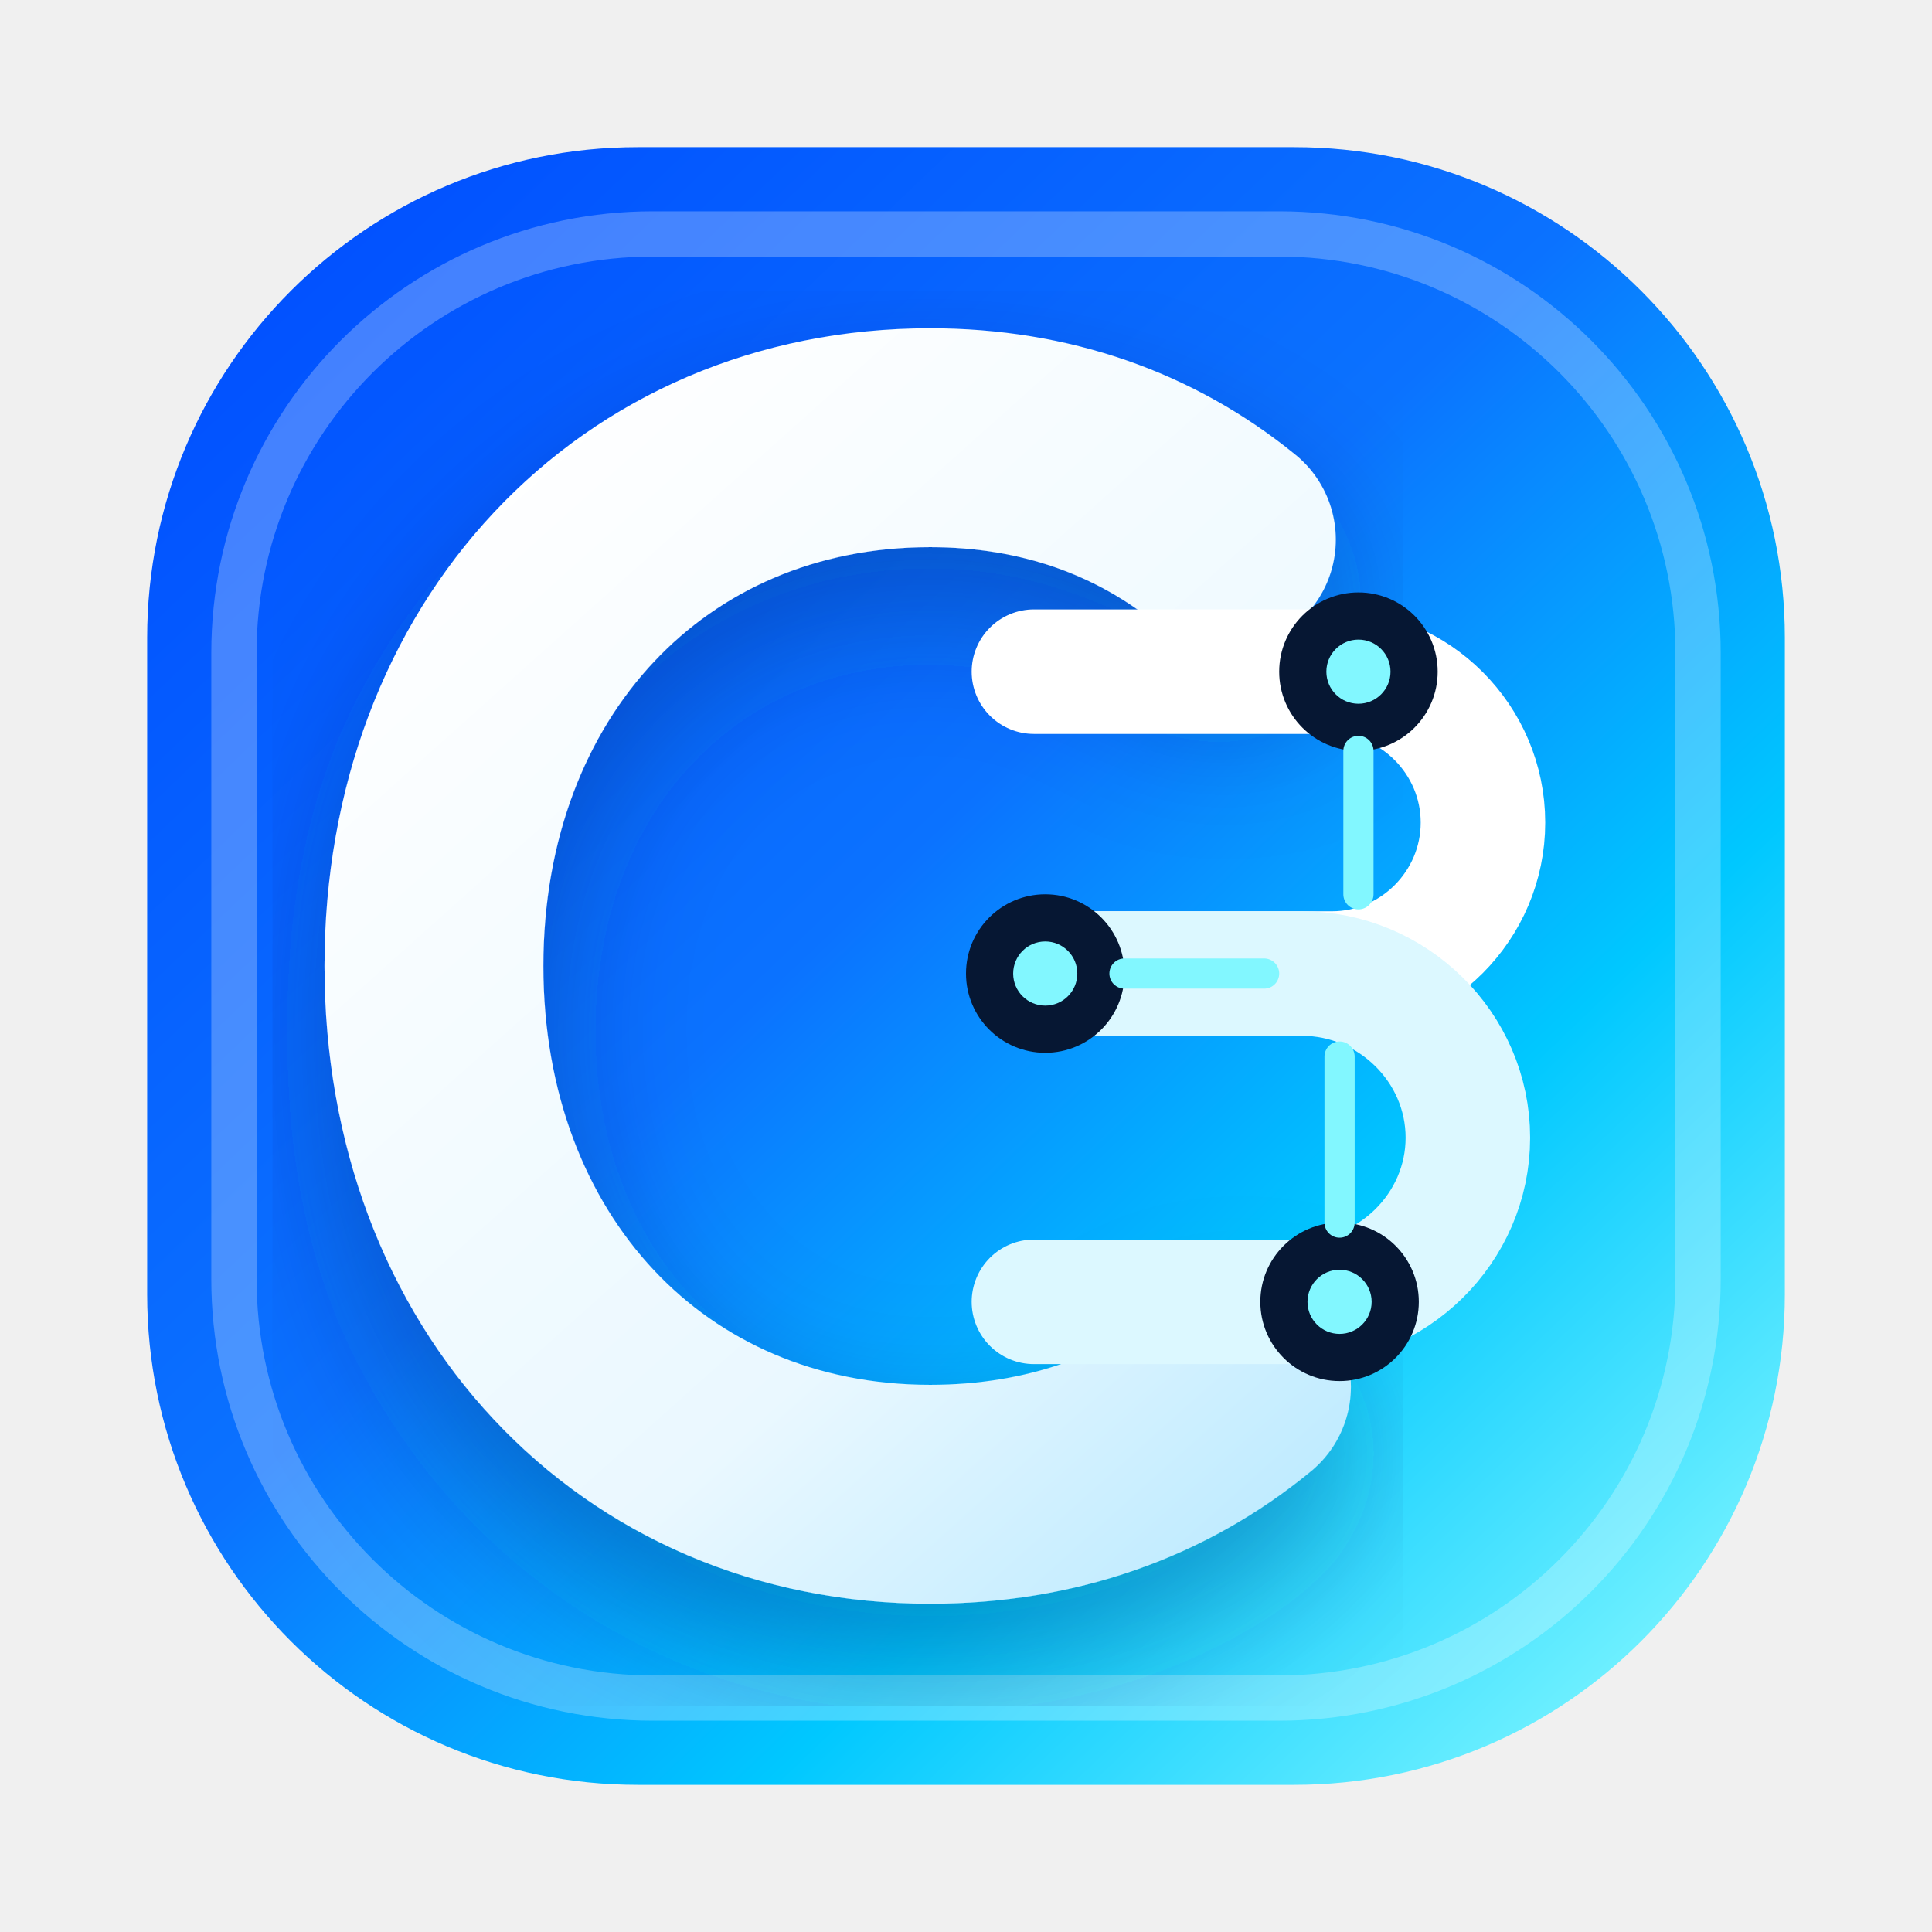
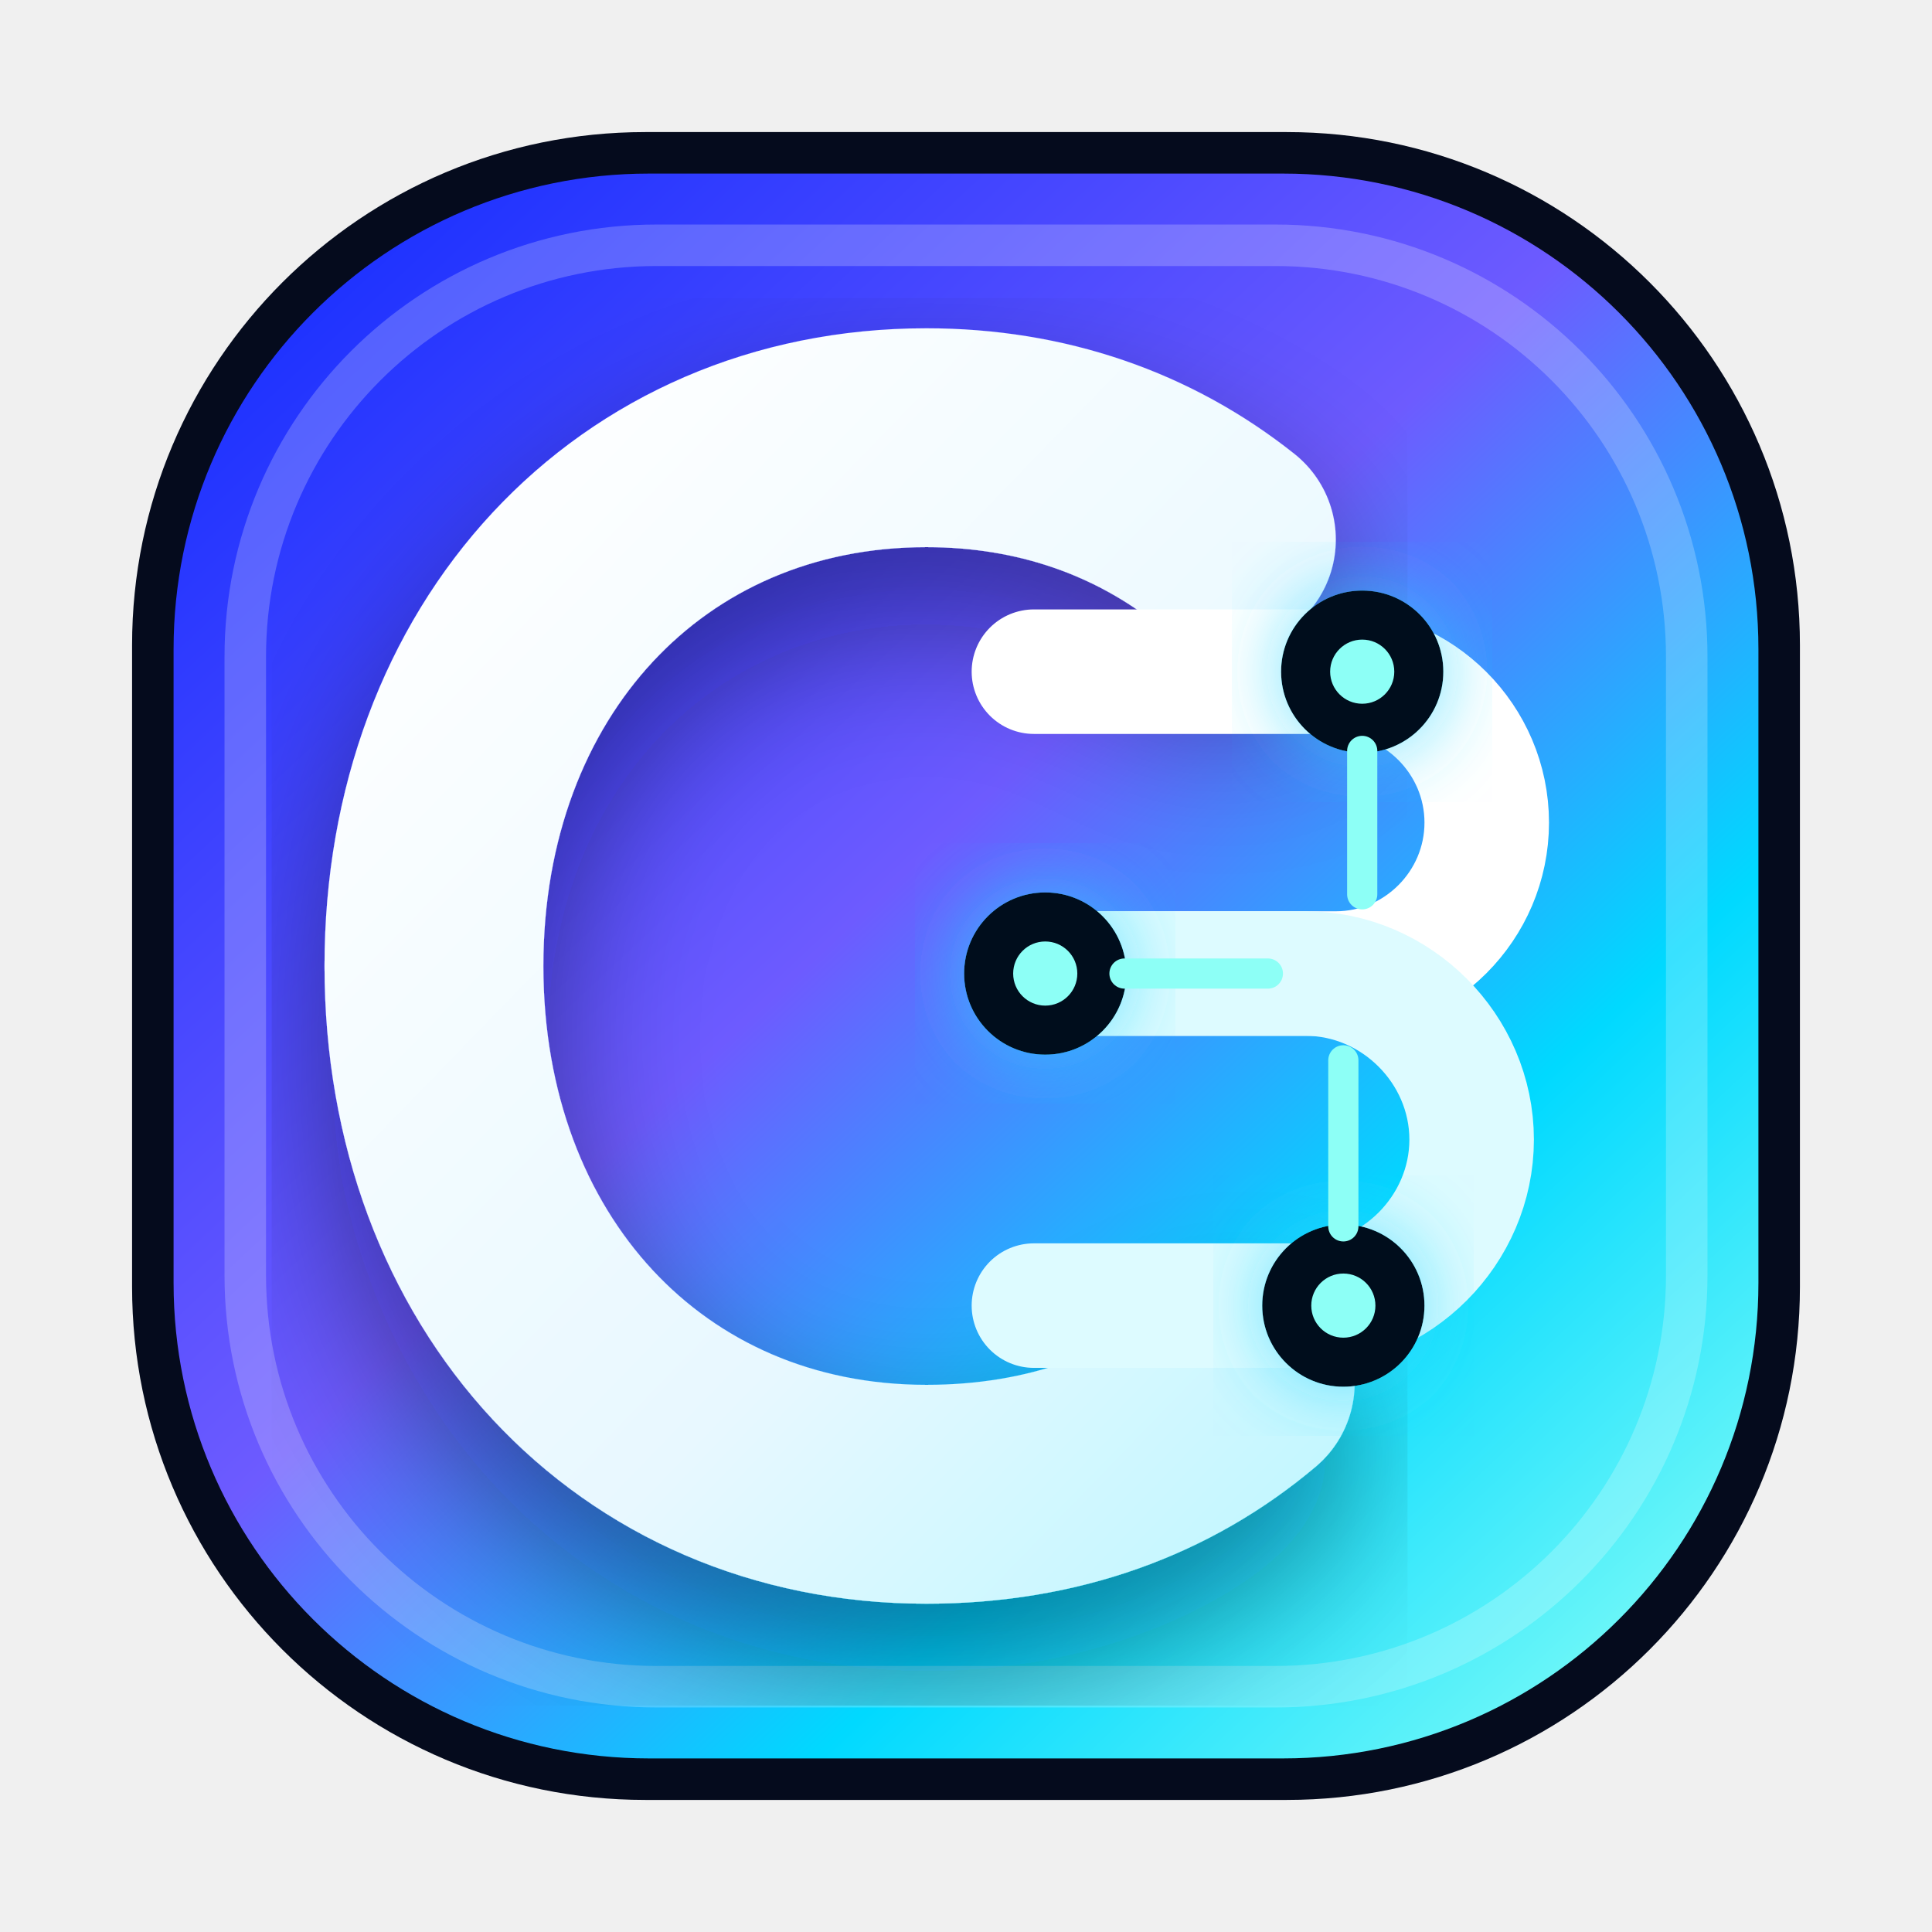
<svg xmlns="http://www.w3.org/2000/svg" width="1024" height="1024" viewBox="0 0 1024 1024" fill="none">
  <defs>
-     <linearGradient id="bg" x1="122" y1="92" x2="902" y2="912" gradientUnits="userSpaceOnUse">
-       <stop stop-color="#004DFF" />
-       <stop offset="0.45" stop-color="#0B72FF" />
-       <stop offset="0.72" stop-color="#00C8FF" />
-       <stop offset="1" stop-color="#82F7FF" />
+     <linearGradient id="bg" x1="120" y1="92" x2="904" y2="930" gradientUnits="userSpaceOnUse">
+       <stop stop-color="#102BFF" />
+       <stop offset="0.45" stop-color="#6D5BFF" />
+       <stop offset="0.72" stop-color="#00D9FF" />
+       <stop offset="1" stop-color="#8DFFF6" />
    </linearGradient>
-     <linearGradient id="white" x1="244" y1="246" x2="738" y2="798" gradientUnits="userSpaceOnUse">
+     <linearGradient id="core" x1="235" y1="232" x2="810" y2="790" gradientUnits="userSpaceOnUse">
      <stop stop-color="#FFFFFF" />
-       <stop offset="0.65" stop-color="#EAF8FF" />
-       <stop offset="1" stop-color="#B8E9FF" />
+       <stop offset="0.58" stop-color="#E8F8FF" />
+       <stop offset="1" stop-color="#B8F7FF" />
    </linearGradient>
+     <filter id="glow" x="-30%" y="-30%" width="160%" height="160%">
+       <feGaussianBlur stdDeviation="22" result="blur" />
+       <feColorMatrix in="blur" type="matrix" values="0 0 0 0 0.03 0 0 0 0 0.69 0 0 0 0 1 0 0 0 0.7 0" />
+       <feBlend in="SourceGraphic" />
+     </filter>
    <filter id="drop" x="-20%" y="-20%" width="140%" height="140%">
-       <feDropShadow dx="0" dy="34" stdDeviation="38" flood-color="#052B68" flood-opacity=".34" />
+       <feDropShadow dx="0" dy="38" stdDeviation="40" flood-color="#020817" flood-opacity=".42" />
    </filter>
  </defs>
-   <rect x="78" y="78" width="868" height="868" rx="260" fill="url(#bg)" />
-   <rect x="124" y="124" width="776" height="776" rx="222" stroke="white" stroke-opacity=".26" stroke-width="24" />
-   <path d="M650 286C607 251 554 232 493 232C340 232 230 350 230 512C230 674 340 792 493 792C557 792 613 772 658 735" stroke="url(#white)" stroke-width="116" stroke-linecap="round" filter="url(#drop)" />
-   <path d="M548 356H706C750 356 786 392 786 436C786 480 750 516 706 516H554" stroke="#FFFFFF" stroke-width="66" stroke-linecap="round" />
-   <path d="M554 516H690C738 516 778 555 778 603C778 651 738 690 690 690H548" stroke="#DCF8FF" stroke-width="66" stroke-linecap="round" />
-   <circle cx="720" cy="356" r="42" fill="#061733" />
-   <circle cx="720" cy="356" r="17" fill="#82F7FF" />
-   <circle cx="554" cy="516" r="42" fill="#061733" />
-   <circle cx="554" cy="516" r="17" fill="#82F7FF" />
-   <circle cx="710" cy="690" r="42" fill="#061733" />
-   <circle cx="710" cy="690" r="17" fill="#82F7FF" />
-   <path d="M720 398V474M596 516H670M710 648V560" stroke="#82F7FF" stroke-width="16" stroke-linecap="round" />
+   <rect x="70" y="70" width="884" height="884" rx="272" fill="#050B1D" />
+   <rect x="92" y="92" width="840" height="840" rx="252" fill="url(#bg)" />
+   <rect x="130" y="130" width="764" height="764" rx="218" stroke="white" stroke-opacity=".22" stroke-width="22" />
+   <path d="M650 286C606 251 552 232 491 232C339 232 230 350 230 512C230 674 339 792 491 792C558 792 615 771 660 733" stroke="url(#core)" stroke-width="116" stroke-linecap="round" filter="url(#drop)" />
+   <path d="M548 356H708C752 356 788 392 788 436C788 480 752 516 708 516H554" stroke="#FFFFFF" stroke-width="66" stroke-linecap="round" />
+   <path d="M554 516H692C740 516 780 556 780 604C780 652 740 692 692 692H548" stroke="#DDFBFF" stroke-width="66" stroke-linecap="round" />
+   <circle cx="722" cy="356" r="43" fill="#050B1D" filter="url(#glow)" />
+   <circle cx="722" cy="356" r="17" fill="#8DFFF6" />
+   <circle cx="554" cy="516" r="43" fill="#050B1D" filter="url(#glow)" />
+   <circle cx="554" cy="516" r="17" fill="#8DFFF6" />
+   <circle cx="712" cy="692" r="43" fill="#050B1D" filter="url(#glow)" />
+   <circle cx="712" cy="692" r="17" fill="#8DFFF6" />
+   <path d="M722 398V474M596 516H672M712 650V562" stroke="#8DFFF6" stroke-width="16" stroke-linecap="round" />
</svg>
